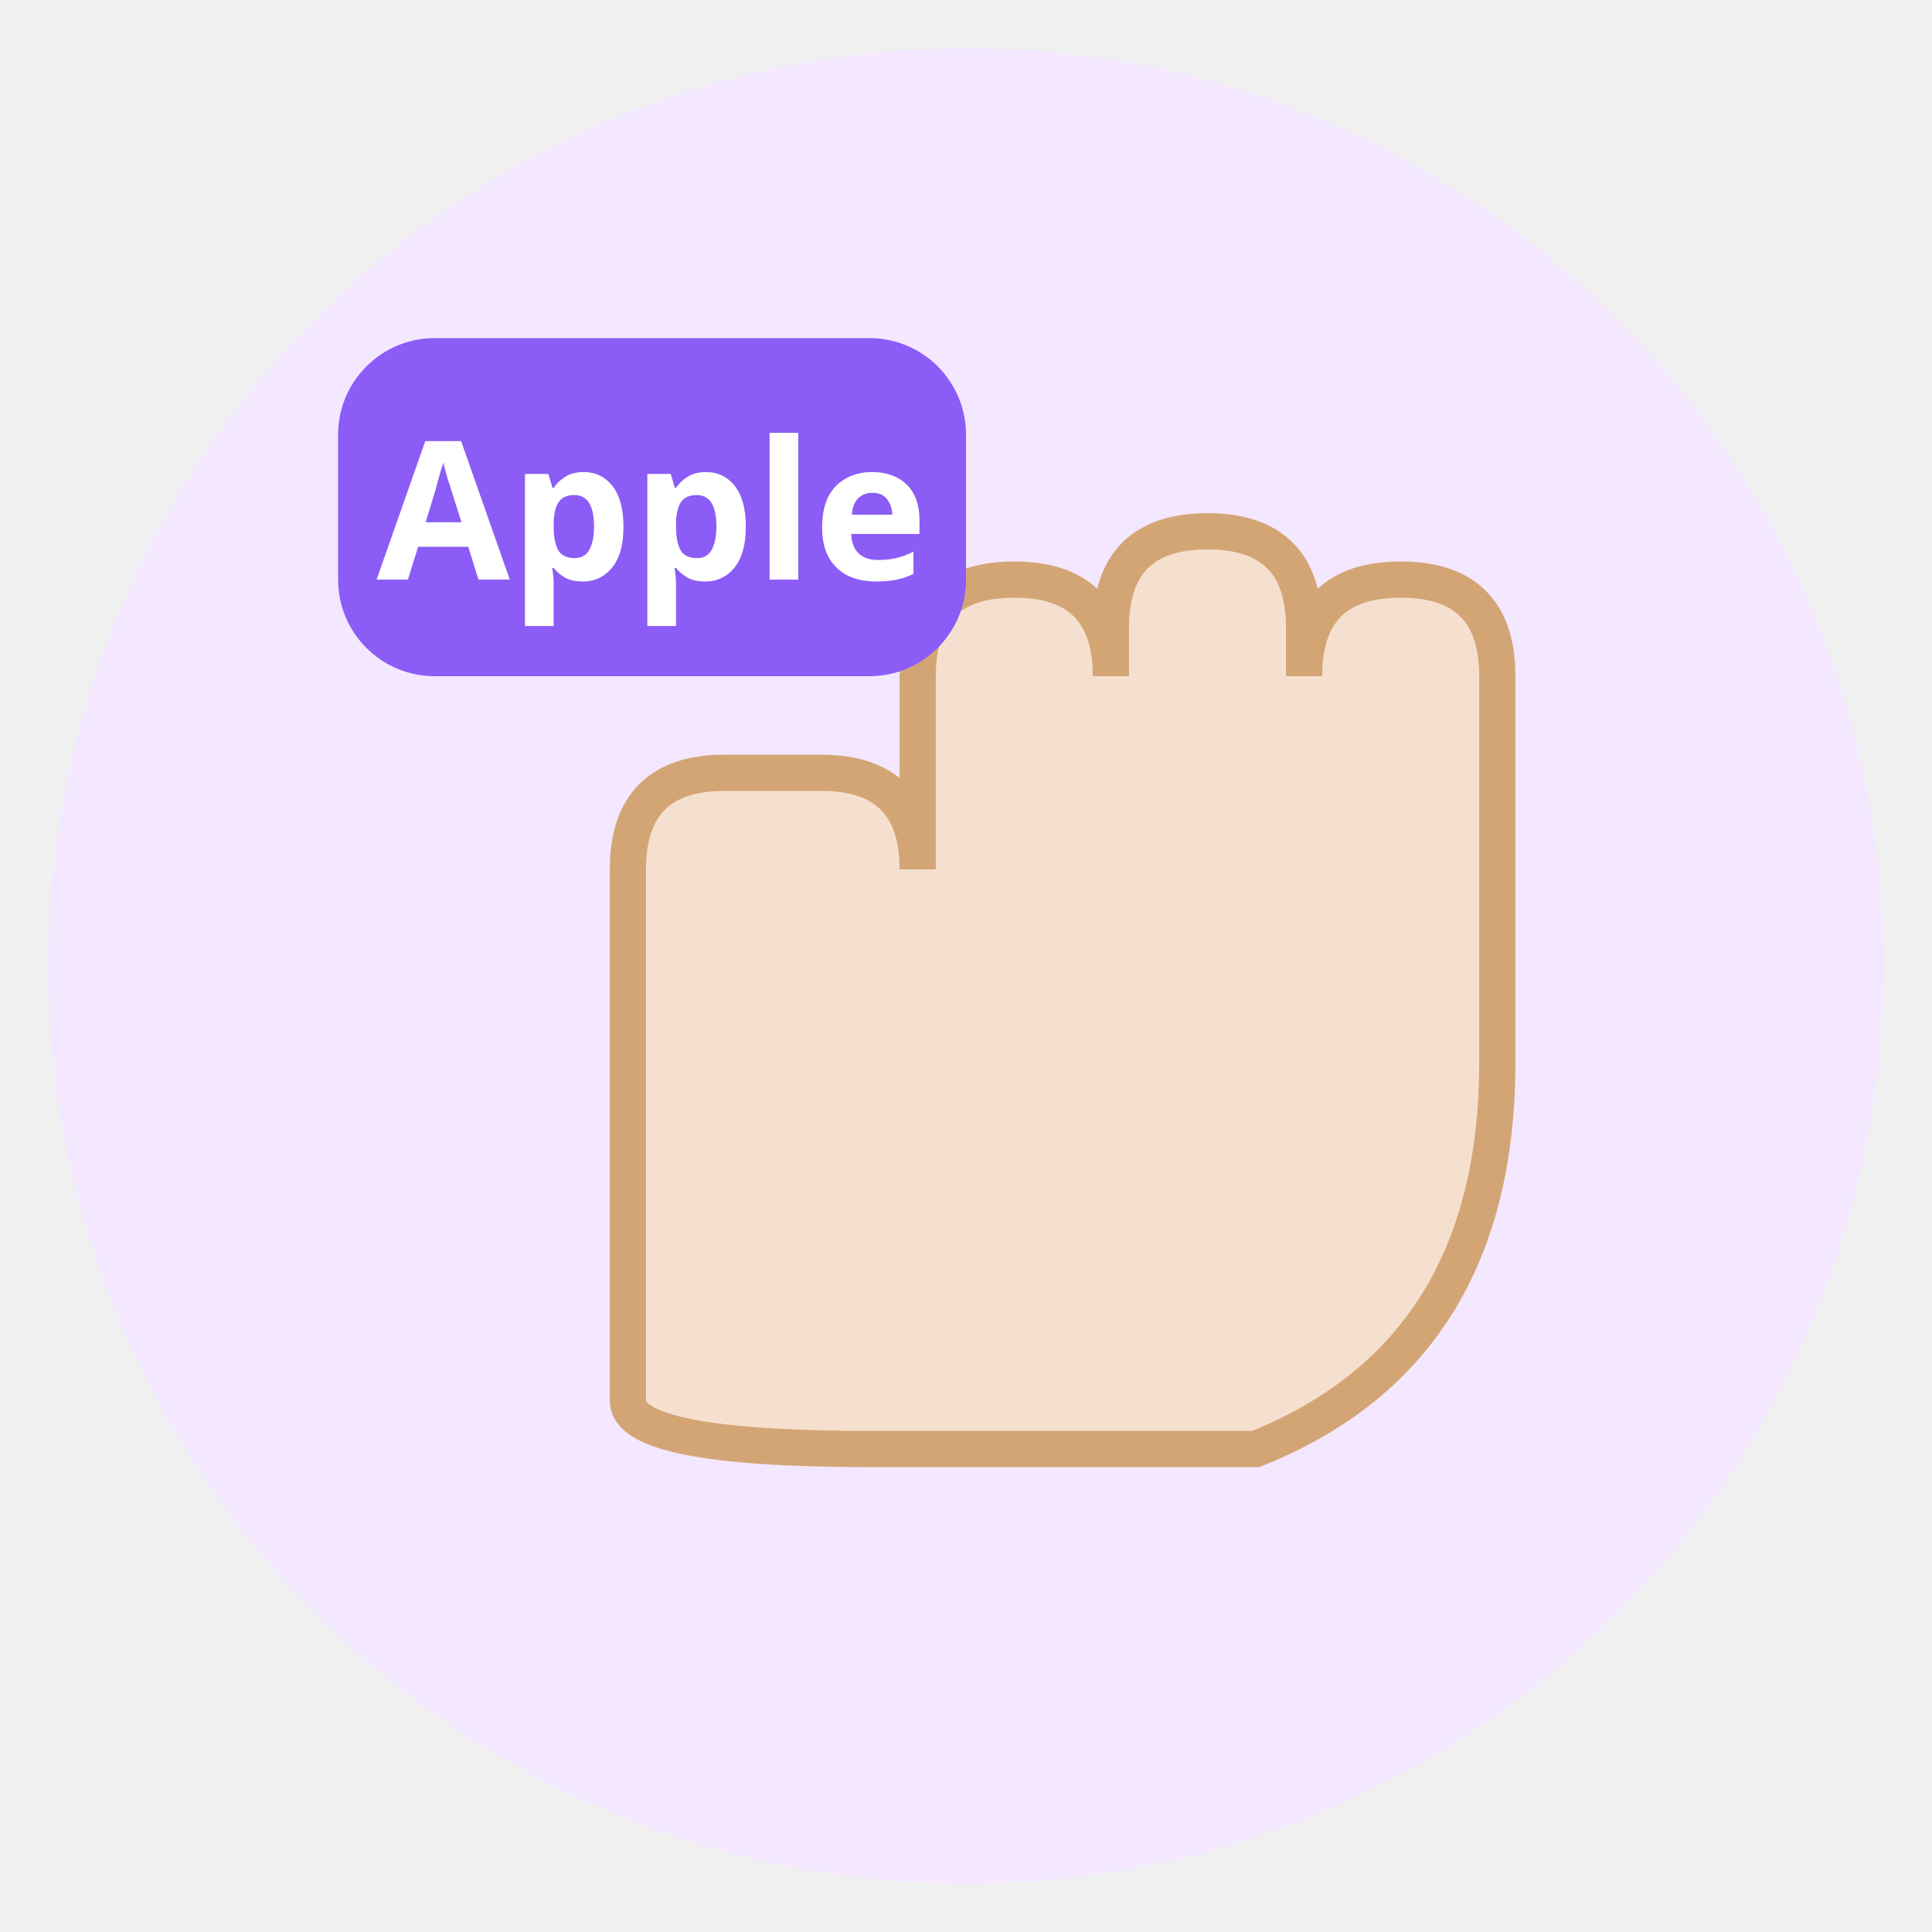
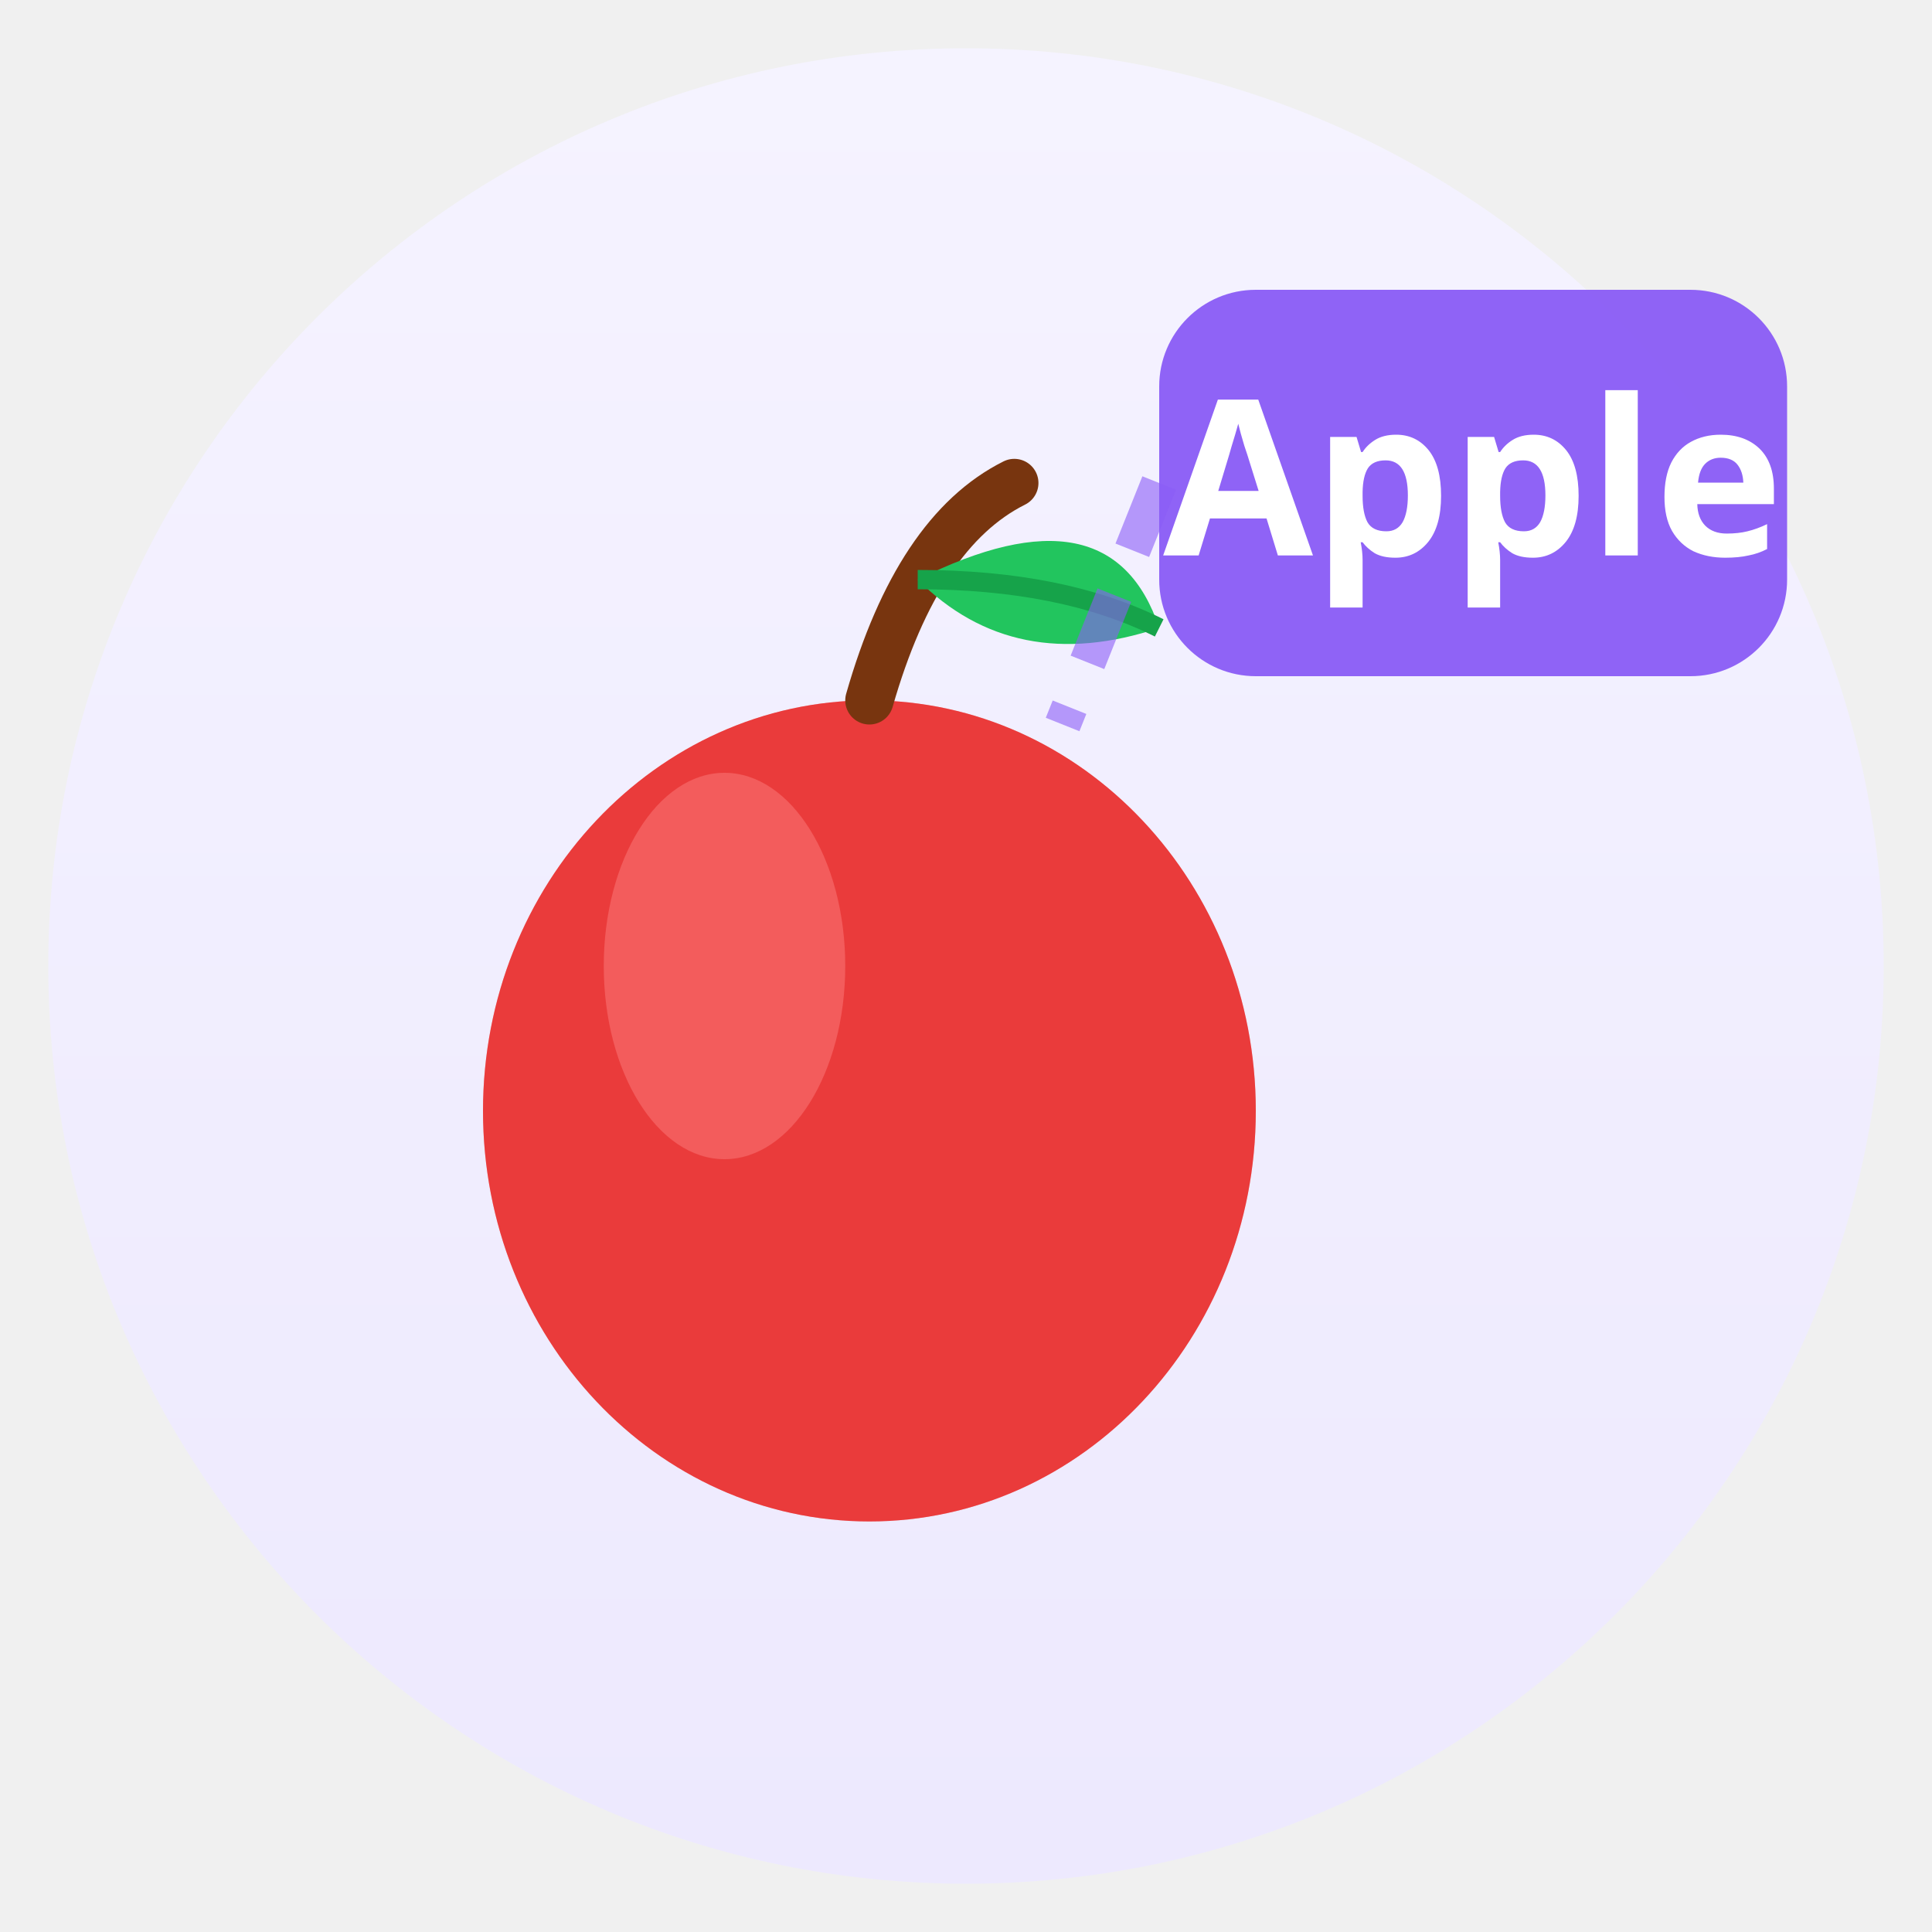
<svg xmlns="http://www.w3.org/2000/svg" viewBox="0 0 80 80">
-   <circle cx="40" cy="40" r="38" fill="#F3E8FF" />
-   <path d="M26 58 L26 36 Q26 32 30 32 L34 32 Q38 32 38 36 L38 28 Q38 24 42 24 Q46 24 46 28 L46 26 Q46 22 50 22 Q54 22 54 26 L54 28 Q54 24 58 24 Q62 24 62 28 L62 44 Q62 56 52 60 L36 60 Q26 60 26 58Z" fill="#F5E0D0" stroke="#D4A574" stroke-width="1.5" />
-   <rect x="14" y="14" width="26" height="14" rx="4" fill="#8B5CF6" />
-   <text x="27" y="24" text-anchor="middle" fill="#fff" font-size="8" font-weight="600" font-family="system-ui">Apple</text>
+   <defs>
+     <linearGradient id="bgGrad" x1="0" y1="0" x2="0" y2="1">
+       <stop offset="0%" stop-color="#F5F3FF" />
+       <stop offset="100%" stop-color="#EDE9FE" />
+     </linearGradient>
+   </defs>
+   <circle cx="40" cy="40" r="38" fill="url(#bgGrad)" />
+   <ellipse cx="36" cy="46" rx="16" ry="17" fill="#EF4444" />
+   <ellipse cx="36" cy="46" rx="16" ry="17" fill="#DC2626" opacity="0.3" />
+   <ellipse cx="30" cy="40" rx="5" ry="8" fill="#F87171" opacity="0.6" />
+   <path d="M36 29 Q38 22 42 20" stroke="#78350F" stroke-width="2" fill="none" stroke-linecap="round" />
+   <path d="M38 24 Q46 20 48 26 Q42 28 38 24Z" fill="#22C55E" />
+   <path d="M38 24 Q44 24 48 26" stroke="#16A34A" stroke-width="0.8" fill="none" />
+   <rect x="48" y="12" width="26" height="16" rx="4" fill="#8B5CF6" opacity="0.95" />
+   <text x="61" y="23" text-anchor="middle" fill="#fff" font-size="9" font-weight="600" font-family="system-ui, sans-serif">Apple</text>
+   <line x1="48" y1="20" x2="44" y2="30" stroke="#8B5CF6" stroke-width="1.5" stroke-dasharray="3,2" opacity="0.6" />
</svg>
